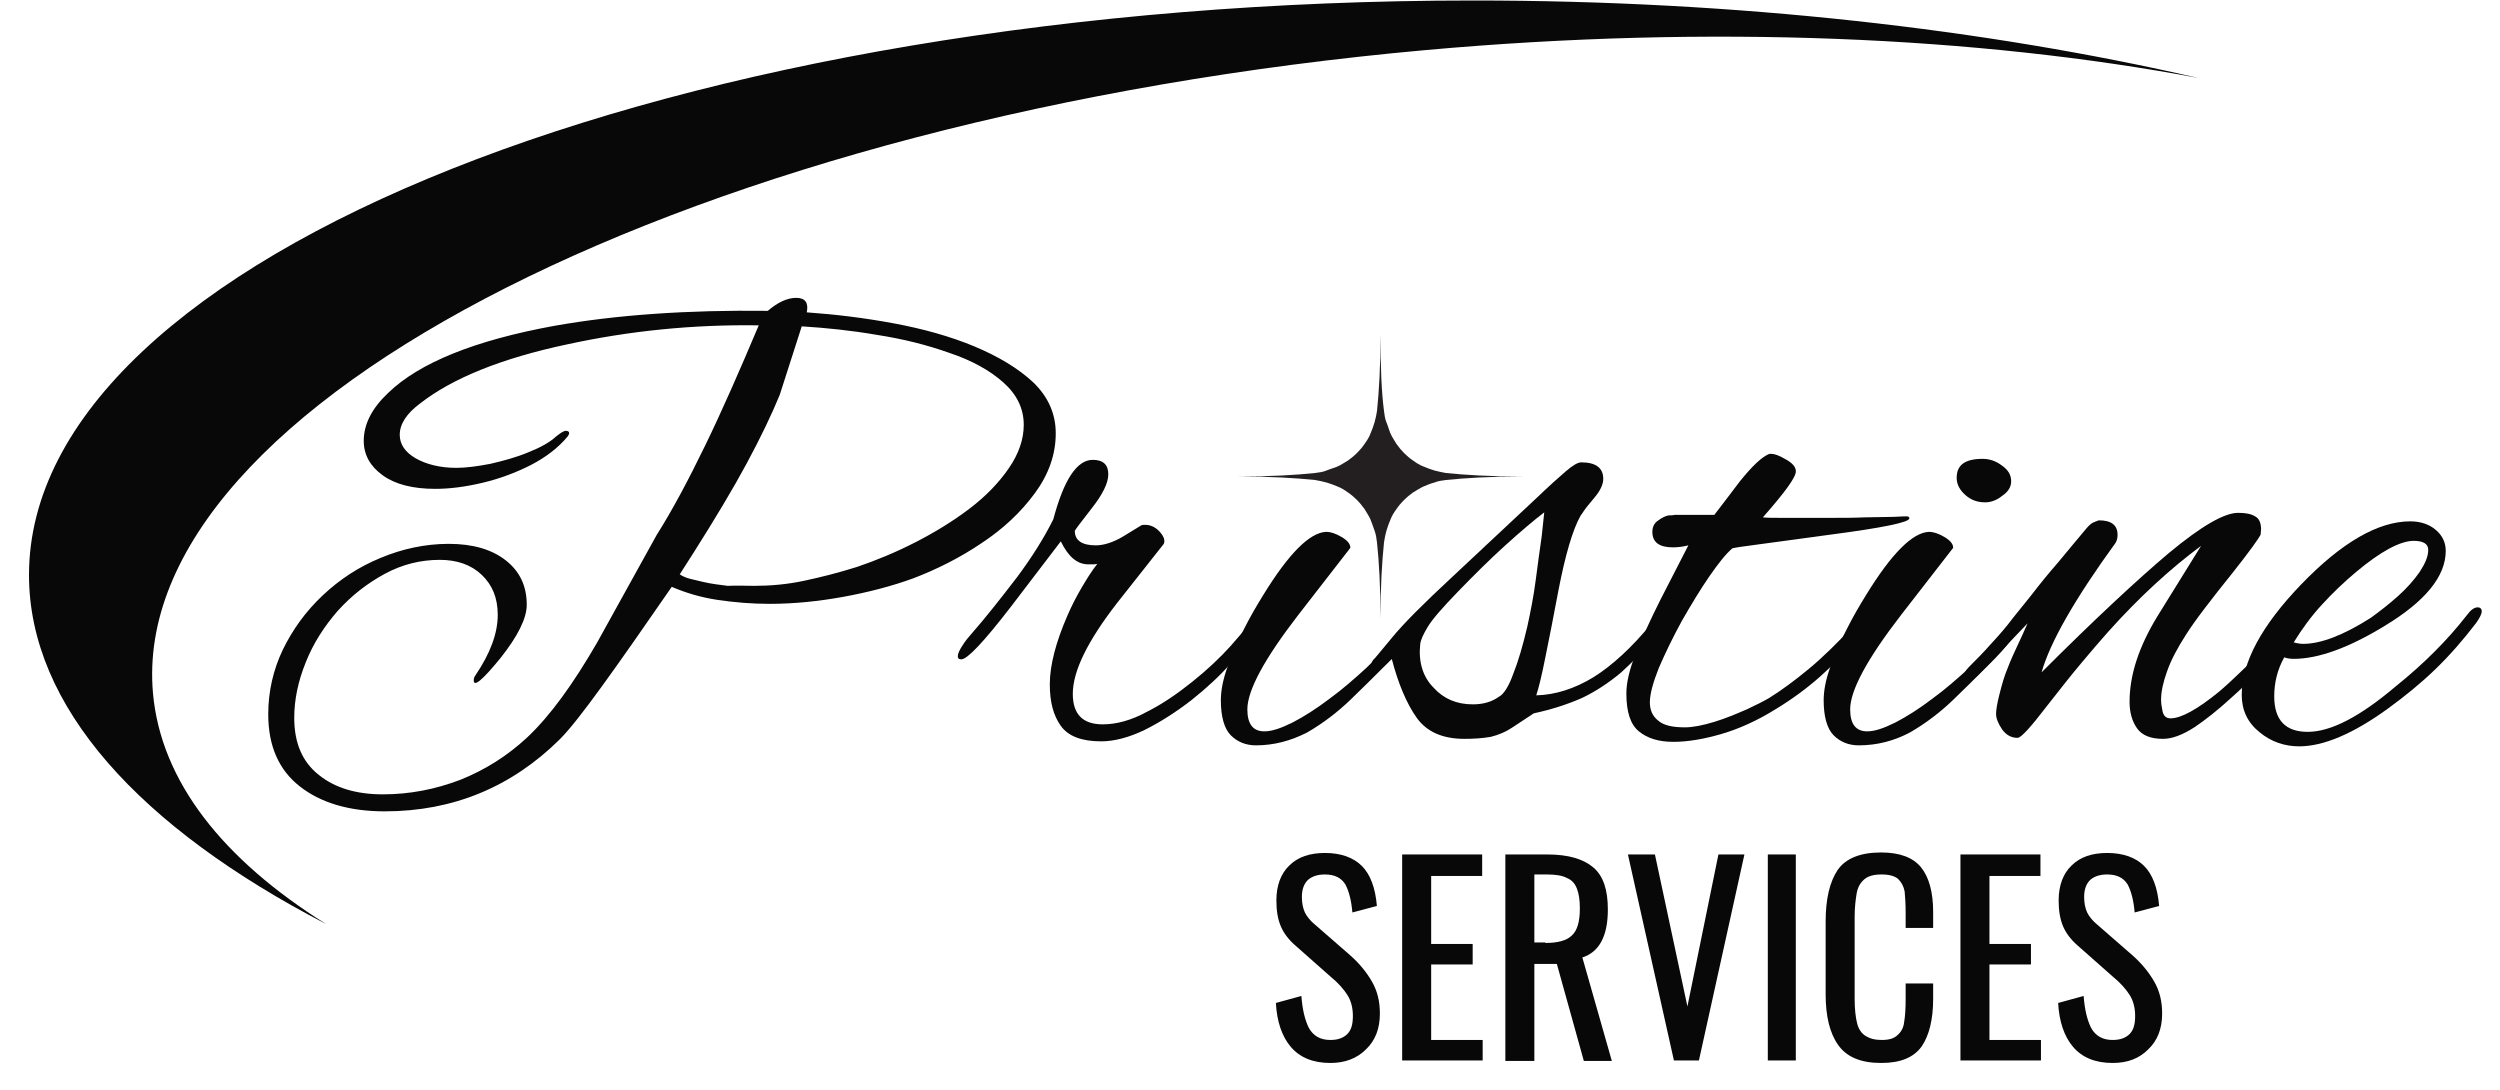
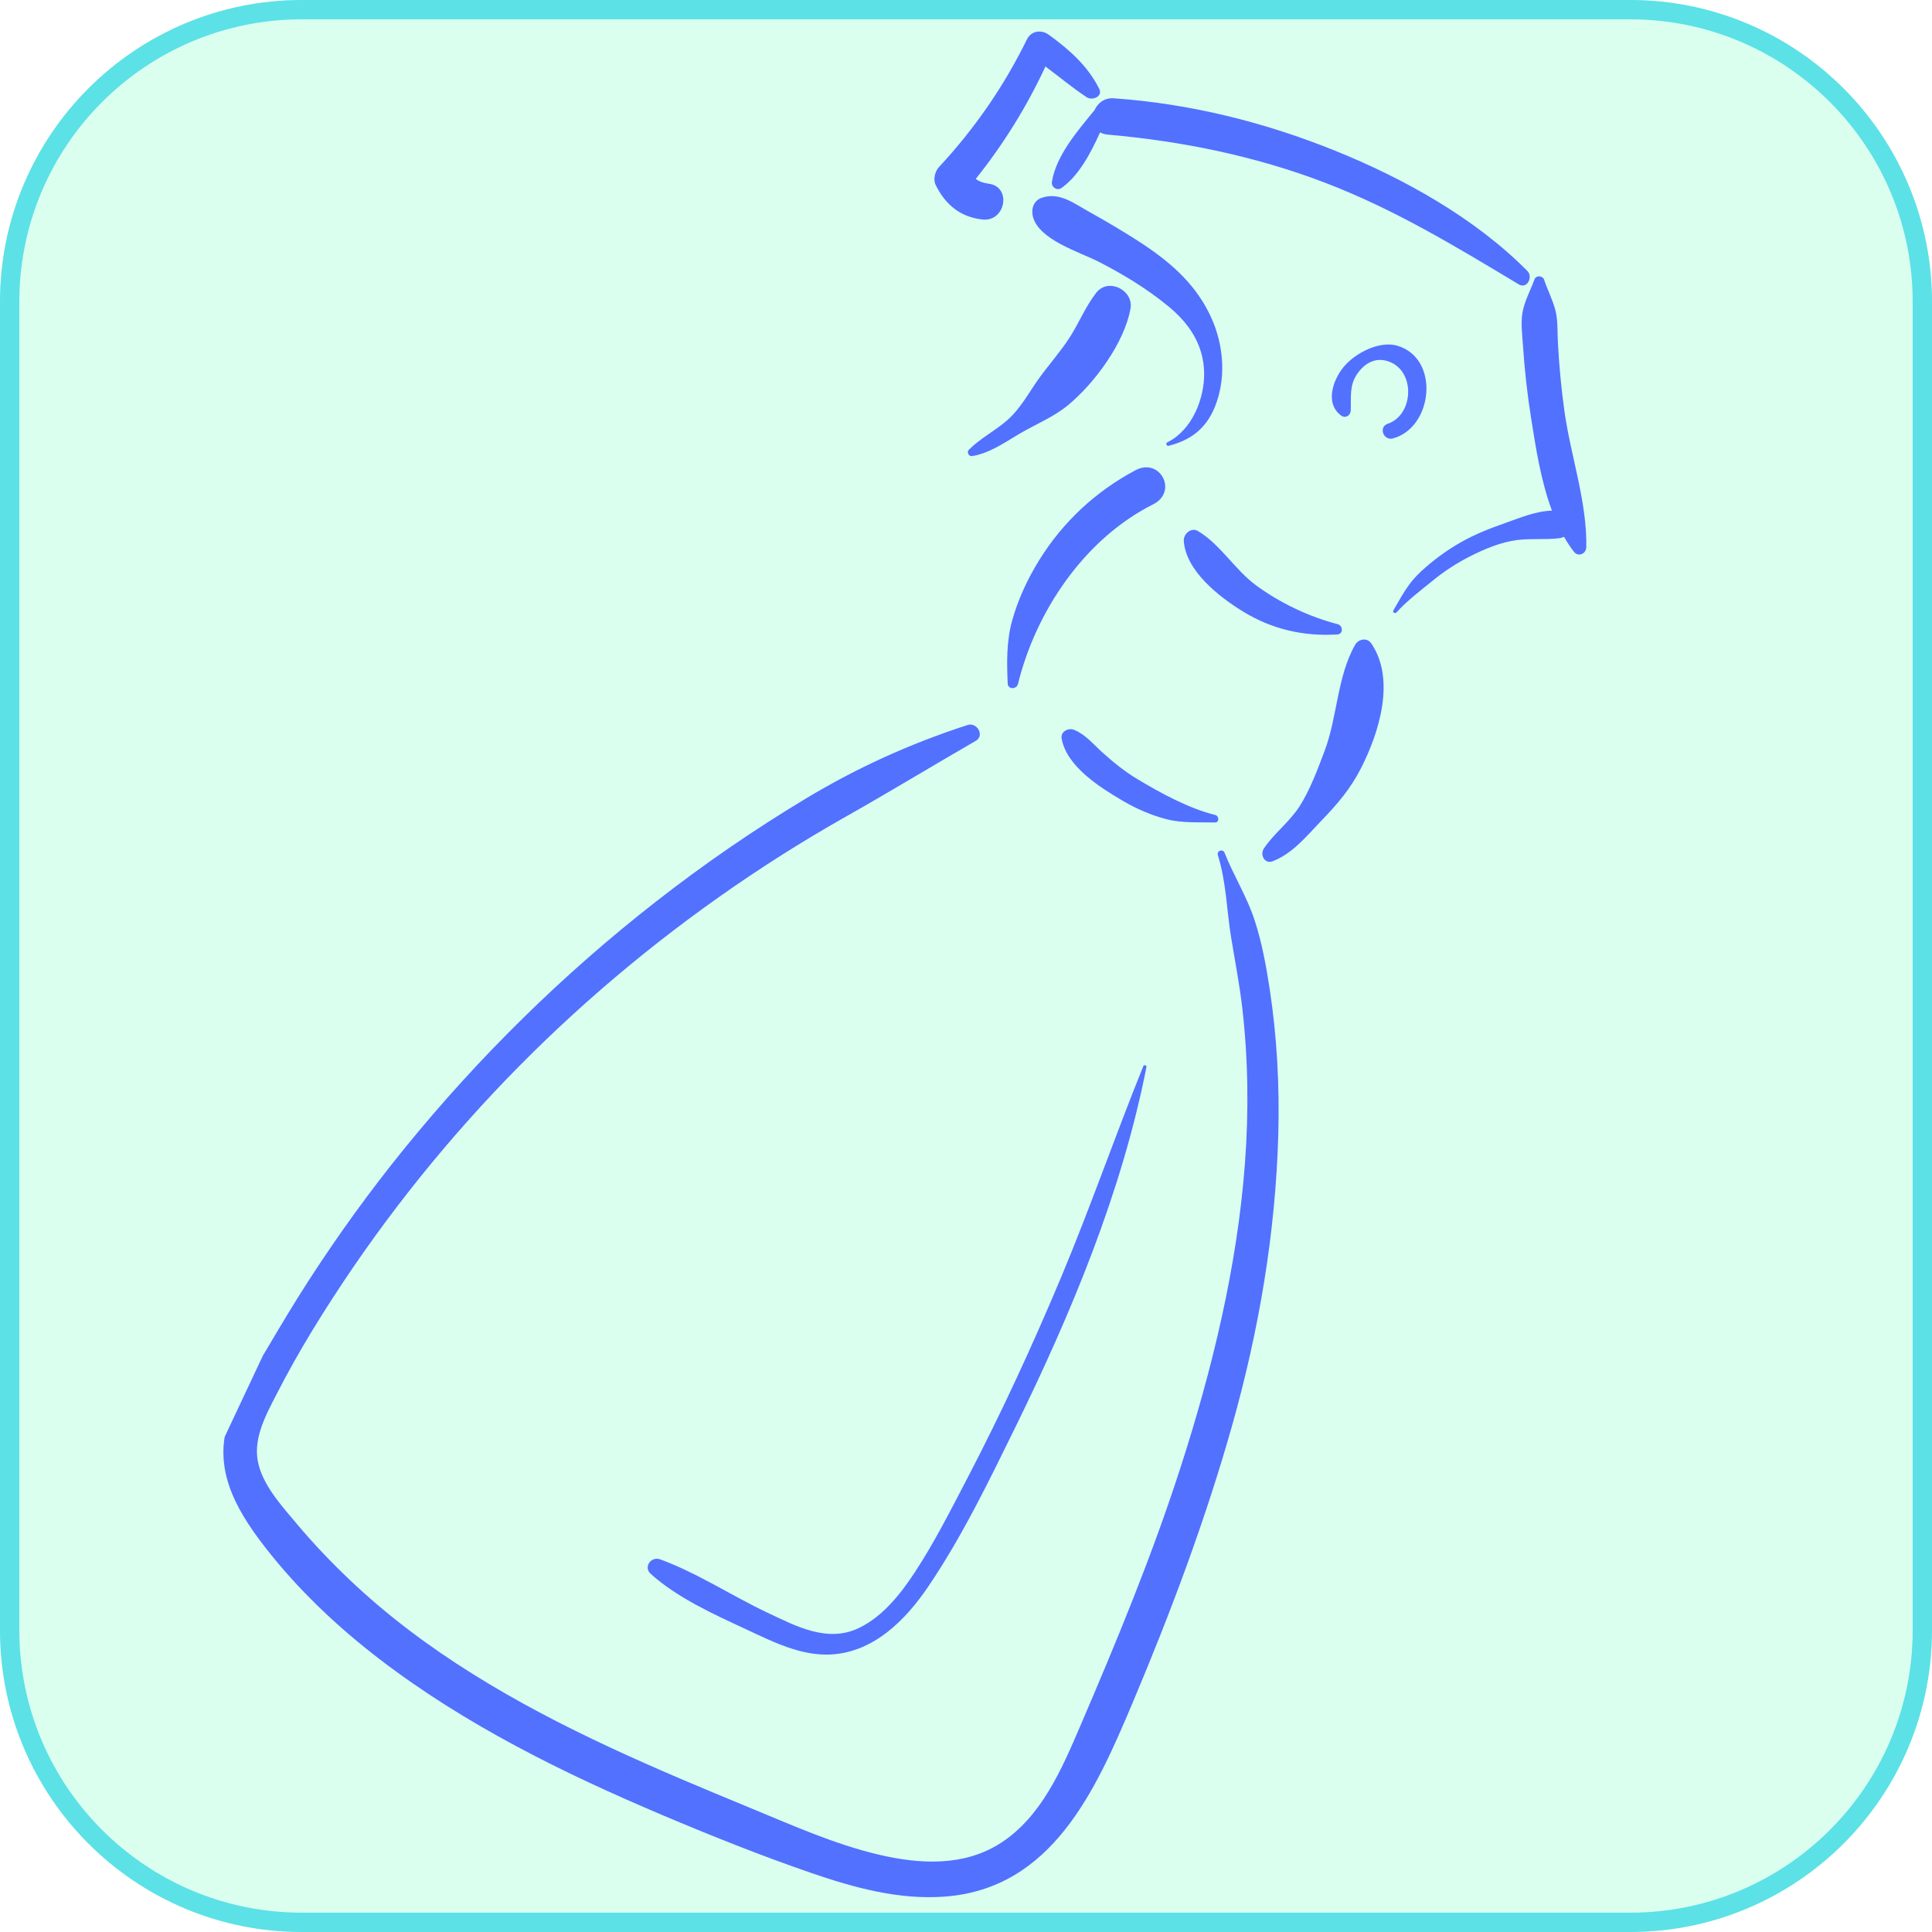
- <svg xmlns="http://www.w3.org/2000/svg" xmlns:xlink="http://www.w3.org/1999/xlink" version="1.1" id="Layer_1" x="0px" y="0px" viewBox="0 0 500 217.8" style="enable-background:new 0 0 500 217.8;" xml:space="preserve">
-   <style type="text/css">
- 	.st0{clip-path:url(#SVGID_00000098911425872169215960000011972479681043524493_);}
- 	.st1{fill:#080808;}
- 	.st2{clip-path:url(#SVGID_00000045598984017254752680000013366990616994308530_);}
- 	.st3{fill:#231F20;}
- </style>
-   <g>
-     <defs>
-       <rect id="SVGID_1_" x="5.8" width="434.2" height="186.1" />
-     </defs>
-     <clipPath id="SVGID_00000181062250827239958640000009276326837153516732_">
-       <use xlink:href="#SVGID_1_" style="overflow:visible;" />
+ <svg xmlns="http://www.w3.org/2000/svg" width="500" zoomAndPan="magnify" viewBox="0 0 375 375" height="500" preserveAspectRatio="xMidYMid meet" version="1.0">
+   <defs>
+     <clipPath id="a3de113510">
+       <path d="M 58.594 0 L 316.406 0 C 348.766 0 375 26.234 375 58.594 L 375 316.406 C 375 348.766 348.766 375 316.406 375 L 58.594 375 C 26.234 375 0 348.766 0 316.406 L 0 58.594 C 0 26.234 26.234 0 58.594 0 Z M 58.594 0 " clip-rule="nonzero" />
    </clipPath>
-     <g style="clip-path:url(#SVGID_00000181062250827239958640000009276326837153516732_);">
-       <path class="st1" d="M65.2,184.8c-20.6-12.9-33-28.5-34.6-46.1C25.4,80.7,139.4,23.1,285.3,10c56.9-5.1,110.2-2.7,154.4,5.6    c-42.6-9.8-92.2-15.5-145-15.5C135.2,0.1,5.8,51.5,5.8,115C5.8,141.3,28,165.5,65.2,184.8z" />
-     </g>
+     <clipPath id="8fb9701b34">
+       <path d="M 43 0 L 308 0 L 308 369 L 43 369 Z M 43 0 " clip-rule="nonzero" />
+     </clipPath>
+     <clipPath id="1a1764cd62">
+       <path d="M 179.355 -9.766 L 344.961 68.109 L 195.906 385.062 L 30.305 307.188 Z M 179.355 -9.766 " clip-rule="nonzero" />
+     </clipPath>
+     <clipPath id="f83766a70a">
+       <path d="M 368.5 17.172 L 126.883 -96.453 L -46.105 271.402 L 195.512 385.023 Z M 368.5 17.172 " clip-rule="nonzero" />
+     </clipPath>
+   </defs>
+   <g clip-path="url(#a3de113510)">
+     <rect x="-37.5" width="450" fill="#daffef" y="-37.5" height="450" fill-opacity="1" />
+     <path stroke-linecap="butt" transform="matrix(0.75, 0, 0, 0.75, 0.0000045, -0.000000000000021316)" fill="none" stroke-linejoin="miter" d="M 78.125 0 L 421.875 0 C 465.021 0 500 34.979 500 78.125 L 500 421.875 C 500 465.021 465.021 500 421.875 500 L 78.125 500 C 34.979 500 -0 465.021 -0 421.875 L -0 78.125 C -0 34.979 34.979 0 78.125 0 Z M 78.125 0 " stroke="#5ce1e6" stroke-width="10" stroke-opacity="1" stroke-miterlimit="4" />
  </g>
-   <g>
-     <g transform="translate(35.84847, 221.0694)">
-       <g>
-         <path class="st1" d="M41.1-58.8c-7.1,0-12.8-1.7-17-5c-4.2-3.3-6.3-8.1-6.3-14.4c0-4.6,1-8.9,2.9-12.9c2-4.1,4.6-7.7,8-10.9     c3.4-3.2,7.2-5.7,11.6-7.5c4.3-1.8,8.9-2.8,13.6-2.8c4.8,0,8.6,1.1,11.4,3.3c2.8,2.2,4.2,5.1,4.2,8.9c0,2.7-1.8,6.3-5.3,10.7     c-3.6,4.4-5.3,5.8-5.3,4.4c0-0.4,0.1-0.7,0.4-1.1c2.9-4.3,4.4-8.3,4.4-12c0-3.4-1.1-6-3.2-8c-2.1-2-4.9-3-8.4-3     c-3.8,0-7.5,0.9-11,2.8c-3.5,1.9-6.6,4.3-9.4,7.4c-2.7,3.1-4.9,6.5-6.4,10.3c-1.5,3.7-2.3,7.4-2.3,11.1c0,5,1.6,8.8,4.9,11.4     c3.2,2.6,7.5,3.9,12.8,3.9c5.4,0,10.5-1,15.5-2.9c5-2,9.4-4.8,13.3-8.4c4.7-4.4,9.3-10.8,14.1-19.1l11.9-21.5     c3.1-4.9,6.3-10.9,9.7-17.9c3.4-7,6.9-15,10.7-24c-13.1-0.2-25.9,1.1-38.3,3.8c-13.2,2.8-23,6.8-29.4,11.8     c-2.7,2-4.1,4.1-4.1,6.3c0,1.9,1.1,3.5,3.2,4.7c2.1,1.2,4.9,1.9,8.1,1.9c1.9,0,4.2-0.3,6.8-0.8c2.6-0.6,5.2-1.3,7.6-2.3     c2.5-1,4.3-2,5.6-3.2c0.9-0.7,1.5-1.1,1.9-1.1c0.7,0,0.9,0.4,0.4,1.1c-1.9,2.3-4.4,4.2-7.5,5.8c-3,1.5-6.2,2.7-9.6,3.5     c-3.4,0.8-6.5,1.2-9.4,1.2c-4.5,0-8-0.9-10.5-2.7c-2.5-1.8-3.8-4.1-3.8-6.9c0-3.3,1.6-6.5,4.9-9.6c6.2-6,17.3-10.5,33.2-13.4     c6.2-1.1,12.8-1.9,20-2.4c7.1-0.5,14.7-0.7,22.7-0.6c2-1.7,3.9-2.6,5.7-2.6c1.8,0,2.5,1,2.1,2.9c5.7,0.4,11.5,1.1,17.4,2.2     c5.9,1.1,11.3,2.6,16.1,4.6s8.8,4.4,11.8,7.2c3,2.9,4.5,6.3,4.5,10.2c0,4.2-1.4,8.2-4.2,12c-2.8,3.8-6.3,7.1-10.7,10     c-4.3,2.9-8.9,5.2-13.6,7c-4.4,1.6-9.1,2.8-14,3.7c-5,0.9-9.9,1.4-14.7,1.4c-3.7,0-7.1-0.3-10.5-0.8c-3.3-0.5-6.3-1.4-9.1-2.6     c-5.6,8.1-10.2,14.7-13.9,19.8c-3.7,5.1-6.5,8.7-8.5,10.7C66.5-63.7,54.8-58.8,41.1-58.8z M114.9-103.9c3.4,0,6.7-0.3,10-1     c3.3-0.7,6.9-1.6,10.7-2.8c3.8-1.3,7.7-2.9,11.6-4.9c3.9-2,7.5-4.2,10.8-6.7c3.3-2.5,5.9-5.2,7.9-8.1c2-2.9,3-5.8,3-8.7     c0-3.3-1.4-6.1-4.1-8.5c-2.7-2.4-6.3-4.4-10.8-5.9c-4.5-1.6-9.3-2.8-14.5-3.6c-5.2-0.9-10.2-1.4-15-1.7l-4.4,13.7     c-1.6,3.9-3.8,8.5-6.6,13.7c-2.8,5.2-6.3,11-10.4,17.5l-3,4.7c0.6,0.4,1.3,0.7,2.1,0.9c0.8,0.2,1.6,0.4,2.5,0.6     c1.7,0.4,3.4,0.6,5,0.8C111.6-104,113.3-103.9,114.9-103.9z" />
-       </g>
-     </g>
-   </g>
-   <g>
-     <g transform="translate(144.26, 221.0694)">
-       <g>
-         <path class="st1" d="M76-72.8c-3.9,0-6.6-1-8.1-3.1c-1.5-2.1-2.2-4.8-2.2-8.3c0-3.8,1.2-8.4,3.5-13.7c0.9-2.1,1.9-4,2.9-5.7     c1-1.7,2-3.3,3.1-4.7c-0.4,0.1-0.7,0.1-1,0.1c-0.3,0-0.5,0-0.8,0c-2.2,0-4-1.5-5.5-4.6L57.9-99.7c-5.4,7-8.7,10.5-9.9,10.5     c-0.5,0-0.7-0.2-0.7-0.6c0-0.4,0.2-1,0.7-1.8c0.3-0.5,0.8-1.3,1.6-2.2c3.5-4,6.6-8,9.6-11.9c2.9-3.9,5.3-7.7,7.2-11.5     c2.1-7.9,4.7-11.9,7.9-11.9c2.1,0,3.1,1,3.1,2.9c0,1.7-1.1,4-3.4,6.9c-2.2,2.8-3.3,4.3-3.3,4.4c0,1.9,1.4,2.9,4.2,2.9     c1.6,0,3.5-0.6,5.5-1.8l3.6-2.2c0.2-0.1,0.4-0.1,0.8-0.1c1.1,0,2.1,0.5,2.9,1.4c0.8,0.9,1.1,1.7,0.8,2.4l-9.4,11.9     c-5.8,7.5-8.8,13.5-8.8,18.1c0,4.1,2,6.1,6,6.1c2.7,0,5.7-0.8,8.8-2.5c3.2-1.6,6.2-3.7,9.2-6.1c3-2.4,5.5-4.8,7.5-7l3.3-3.8     c0.2-0.2,0.4-0.4,0.7-0.7c0.3-0.3,0.5-0.4,0.7-0.4c0.6,0,1,0.3,1,1c0,0.2-0.1,0.5-0.3,1c-0.2,0.4-0.5,0.9-1,1.5l-4.4,4.9     c-2.1,2.4-4.7,4.8-7.7,7.2c-3.1,2.4-6.2,4.4-9.4,6C81.6-73.6,78.6-72.8,76-72.8z" />
-       </g>
-     </g>
-   </g>
-   <g>
-     <g transform="translate(184.6708, 221.0694)">
-       <g>
-         <path class="st1" d="M91.8-120.6c-1.6,0-2.9-0.5-4-1.5c-1.1-1-1.7-2.1-1.7-3.4c0-2.6,1.7-3.8,5.2-3.8c1.3,0,2.6,0.4,3.8,1.3     c1.3,0.9,1.9,1.9,1.9,3.2c0,1.1-0.6,2.1-1.8,2.9C94-121,92.9-120.6,91.8-120.6z M66.5-72c-2,0-3.7-0.7-5-2c-1.3-1.3-2-3.7-2-7     c0-1.9,0.4-4.1,1.3-6.6c0.9-2.5,1.9-5,3.3-7.6c1.3-2.6,2.6-4.8,3.9-6.9c5.1-8.3,9.3-12.5,12.6-12.6c0.8,0,1.8,0.3,3,1     c1.2,0.7,1.8,1.4,1.8,2.2c0,0-3.5,4.5-10.4,13.4c-6.8,8.8-10.2,15.1-10.2,18.9c0,2.9,1.1,4.4,3.4,4.4c1.5,0,3.3-0.6,5.7-1.8     c2.3-1.2,4.8-2.8,7.3-4.7c2.6-1.9,5-4,7.3-6.1c2.3-2.2,4.2-4.2,5.7-6c0.9-1.2,1.7-2,2.4-2.5c0.7-0.5,1.1-0.7,1.3-0.7     c0.4,0,0.6,0.3,0.6,0.8c0,0.5-0.5,1.4-1.6,2.8c-1,1.4-2.5,3-4.3,4.8c-2.2,2.2-4.6,4.6-7.2,7.1c-2.6,2.5-5.5,4.7-8.6,6.5     C73.5-72.9,70.1-72,66.5-72z" />
-       </g>
-     </g>
-   </g>
-   <g>
-     <g transform="translate(207.8505, 221.0694)">
-       <g>
-         <path class="st1" d="M85-73.3c-4.3,0-7.5-1.4-9.5-4.2c-2-2.8-3.7-6.8-5-11.8c-1.6,1.6-2.8,2.5-3.4,2.5c-0.5,0-0.7-0.4-0.7-1.1     c0-0.6,0.2-1.1,0.7-1.5c0,0,1.2-1.4,3.5-4.2c2.3-2.8,6.3-6.8,11.8-11.9l17.2-16.1c2.4-2.3,4.3-4,5.7-5.2c1.4-1.2,2.4-1.8,3.1-1.8     c2.9,0,4.4,1.1,4.4,3.3c0,1.1-0.6,2.4-1.8,3.8c-0.9,1.1-1.6,1.9-2,2.5c-0.4,0.6-0.6,0.9-0.7,1c-1.6,2.8-3.1,7.9-4.5,15.2     c-1,5.4-1.9,9.8-2.6,13.3c-0.7,3.5-1.3,6-1.8,7.5c3.8-0.1,7.6-1.3,11.4-3.6c3.7-2.3,7.8-6,12-11.2c0.2-0.2,0.4-0.4,0.8-0.8     c0.4-0.4,0.7-0.6,1.1-0.6c0.6,0,0.8,0.2,0.8,0.7c0,0.5-0.1,0.9-0.4,1.4c-0.3,0.5-0.6,0.9-0.8,1.2c-2.8,3.4-5.5,6.1-7.9,8.3     c-2.5,2.1-5.1,3.8-7.8,5.1c-2.7,1.2-6,2.3-9.7,3.1l-4.4,2.9c-1.2,0.8-2.6,1.4-4.2,1.8C88.6-73.4,86.8-73.3,85-73.3z M86.7-80.2     c2.1,0,3.8-0.5,5.2-1.5c1-0.5,2-2.1,2.9-4.6c1-2.5,1.9-5.6,2.8-9.4c0.7-3.2,1.3-6.3,1.7-9.4c0.4-3.1,0.8-6,1.2-8.8l0.5-4.7     c-2.1,1.6-4.7,3.8-7.9,6.7c-3.2,2.9-6.3,6-9.4,9.2c-3.1,3.2-5.1,5.5-6,7c-0.9,1.5-1.4,2.6-1.5,3.4c-0.4,3.6,0.5,6.6,2.7,8.8     C80.9-81.3,83.5-80.2,86.7-80.2z" />
-       </g>
-     </g>
-   </g>
-   <g>
-     <g transform="translate(244.6715, 221.0694)">
-       <g>
-         <path class="st1" d="M90-72.7c-2.9,0-5.2-0.7-6.9-2.1c-1.7-1.4-2.5-3.9-2.5-7.6c0-2.1,0.6-4.8,1.9-8c1.3-3.2,2.9-6.7,4.8-10.5     c1.9-3.7,3.8-7.4,5.7-11.1c-1.2,0.3-2.2,0.4-3.1,0.4c-2.7,0-4.1-1-4.1-3.1c0-1,0.4-1.8,1.2-2.3c0.8-0.6,1.5-0.9,2.1-1     c0,0,0.1,0,0.3,0c0.2,0,0.5,0,0.9-0.1h7.9c1.6-2.1,3.3-4.3,5.1-6.7c2.5-3.1,4.4-4.9,5.9-5.5h0.4c0.6,0,1.5,0.3,2.7,1     c1.5,0.8,2.2,1.6,2.2,2.5c0,1.2-2.2,4.2-6.6,9.2c0.8,0.1,2,0.1,3.5,0.1c1.6,0,3.5,0,5.8,0c1.1,0,2.7,0,4.7,0c2.1,0,4.2,0,6.4-0.1     c2.2,0,4.2-0.1,5.8-0.1c1.6-0.1,2.5-0.1,2.7-0.1c0.3,0.1,0.4,0.2,0.4,0.4c0,0.8-5.4,1.9-16.1,3.3c-6.1,0.8-10.8,1.5-14,1.9     c-3.2,0.4-5,0.7-5.3,0.8c-1.3,1.1-2.8,3-4.6,5.6c-1.8,2.6-3.6,5.6-5.5,8.9c-1.8,3.3-3.3,6.4-4.6,9.4c-1.2,3-1.8,5.3-1.8,6.9     c0,1.5,0.5,2.7,1.6,3.6c1.1,1,2.9,1.4,5.4,1.4c1.6,0,3.6-0.4,5.9-1.1c2.3-0.7,4.4-1.6,6.5-2.5c2.1-1,3.5-1.7,4.5-2.3     c2.4-1.5,5-3.4,7.9-5.8c2.9-2.4,5.7-5.2,8.6-8.3c1.3-1.3,2.1-1.9,2.6-1.9c0.3,0,0.4,0.2,0.4,0.6c0,0.7-0.7,1.9-2,3.5     c-2.2,2.7-4.6,5.2-7.3,7.6c-2.7,2.4-5.7,4.6-9,6.6c-3.7,2.3-7.3,3.9-10.7,4.9S93-72.7,90-72.7z" />
-       </g>
-     </g>
-   </g>
-   <g>
-     <g transform="translate(275.1334, 221.0694)">
-       <g>
-         <path class="st1" d="M121.9-120.6c-1.6,0-2.9-0.5-4-1.5c-1.1-1-1.7-2.1-1.7-3.4c0-2.6,1.7-3.8,5.2-3.8c1.3,0,2.6,0.4,3.8,1.3     c1.3,0.9,1.9,1.9,1.9,3.2c0,1.1-0.6,2.1-1.8,2.9C124.2-121,123-120.6,121.9-120.6z M96.6-72c-2,0-3.7-0.7-5-2c-1.3-1.3-2-3.7-2-7     c0-1.9,0.4-4.1,1.3-6.6c0.9-2.5,1.9-5,3.3-7.6c1.3-2.6,2.6-4.8,3.9-6.9c5.1-8.3,9.3-12.5,12.6-12.6c0.8,0,1.8,0.3,3,1     c1.2,0.7,1.8,1.4,1.8,2.2c0,0-3.5,4.5-10.4,13.4c-6.8,8.8-10.2,15.1-10.2,18.9c0,2.9,1.1,4.4,3.4,4.4c1.5,0,3.3-0.6,5.7-1.8     c2.3-1.2,4.8-2.8,7.3-4.7c2.6-1.9,5-4,7.3-6.1c2.3-2.2,4.2-4.2,5.7-6c0.9-1.2,1.7-2,2.4-2.5c0.7-0.5,1.1-0.7,1.3-0.7     c0.4,0,0.6,0.3,0.6,0.8c0,0.5-0.5,1.4-1.6,2.8c-1,1.4-2.5,3-4.3,4.8c-2.2,2.2-4.6,4.6-7.2,7.1c-2.6,2.5-5.5,4.7-8.6,6.5     C103.7-72.9,100.3-72,96.6-72z" />
-       </g>
-     </g>
-   </g>
-   <g>
-     <g transform="translate(298.3132, 221.0694)">
-       <g>
-         <path class="st1" d="M134.3-73.3c-2.5,0-4.2-0.7-5.2-2.1c-1-1.4-1.5-3.2-1.5-5.3c0-5.3,1.8-10.9,5.5-17l8.8-14.2     c-6.2,4.6-12.4,10.3-18.5,17.1c-1.6,1.8-3.5,4-5.5,6.4c-2.1,2.5-4.3,5.3-6.8,8.5c-3.3,4.3-5.2,6.4-5.9,6.4     c-1.3,0-2.3-0.6-3.1-1.7c-0.8-1.2-1.2-2.2-1.2-3.1c0-0.7,0.2-2.1,0.7-4c0.5-2,1-3.7,1.6-5.1c0.6-1.6,1.3-3.1,2-4.6     c0.7-1.5,1.4-3,2-4.4l-8.2,8.6c-0.2,0.2-0.7,0.7-1.6,1.6c-0.9,0.9-1.6,1.4-2.2,1.4c-0.5,0-0.7-0.3-0.7-1c0-0.2,0.1-0.4,0.2-0.8     c0.1-0.3,0.4-0.7,0.9-1.2c1.4-1.4,2.8-2.8,4.2-4.4c1.5-1.6,3-3.3,4.5-5.3c0.8-1,2-2.5,3.7-4.6c1.6-2.1,3.4-4.3,5.4-6.6     c2-2.4,3.8-4.6,5.5-6.6c0.5-0.6,1-1.1,1.5-1.3c0.6-0.2,0.9-0.4,1.1-0.4c2.5,0,3.7,1,3.7,2.9c0,0.5-0.1,1.1-0.4,1.6     c-8.2,11.3-13.1,19.9-14.8,25.9c10.6-10.6,19.1-18.5,25.5-23.9c6.4-5.3,11-8,13.8-8c1.5,0,2.6,0.2,3.4,0.7     c0.8,0.4,1.2,1.3,1.2,2.6c0,0.5-0.1,0.8-0.1,1.1c-0.3,0.6-2.1,3.2-5.6,7.6c-2.1,2.6-3.9,4.9-5.5,7c-1.6,2.1-2.9,3.9-3.9,5.5     c-1.6,2.5-2.9,4.9-3.7,7.2c-0.8,2.2-1.2,4.1-1.2,5.7c0,0.6,0.1,1.4,0.3,2.3c0.2,0.9,0.7,1.4,1.6,1.4c2.1,0,5.4-1.8,9.9-5.5     c2.1-1.8,4-3.7,5.9-5.5c1.8-1.9,3.6-3.7,5.2-5.5c0.4-0.4,0.9-1.1,1.8-2.1c0.8-1.1,1.3-1.6,1.5-1.6c0.4,0,0.5,0.4,0.5,1.1     c0,0.4-0.2,1-0.6,1.9c-0.4,0.9-0.8,1.5-1.3,2c-1,1.2-2.5,2.8-4.4,4.9c-2,2.1-4.1,4.2-6.6,6.4c-2.4,2.2-4.8,4.1-7,5.6     C138.1-74,136-73.3,134.3-73.3z" />
-       </g>
-     </g>
-   </g>
-   <g>
-     <g transform="translate(339.647, 221.0694)">
-       <g>
-         <path class="st1" d="M120.2-71.8c-2.9,0-5.6-0.9-7.9-2.8c-2.4-1.9-3.6-4.4-3.6-7.5c0-6.5,4-13.9,11.9-22.1     c8.1-8.4,15.4-12.6,21.8-12.6c2.1,0,3.8,0.6,5.1,1.7c1.3,1.1,2,2.5,2,4.2c0,5.1-4.1,10.1-12.2,15c-7.2,4.4-13.3,6.6-18.2,6.6     c-0.7,0-1.4-0.1-1.9-0.3c-1.4,2.5-2,5.1-2,7.8c0,4.7,2.2,7.1,6.7,7.1c4.6,0,10.4-3,17.6-9.1c5.6-4.5,10.3-9.2,14.2-14.2     c0.8-1.1,1.5-1.6,2.2-1.6c0.5,0,0.8,0.3,0.8,0.8c0,0.5-0.4,1.3-1.1,2.3c-2.6,3.4-5.3,6.5-8.2,9.3c-2.9,2.8-6.1,5.4-9.4,7.8     C131-74.3,125-71.8,120.2-71.8z M121-92.3c3.5,0,8-1.7,13.5-5.2c1.8-1.3,3.6-2.7,5.4-4.3c1.8-1.6,3.2-3.2,4.4-4.9     c1.1-1.7,1.7-3.1,1.7-4.4c0-1.2-1-1.8-2.9-1.8c-2.7,0-6.6,2.1-11.5,6.2c-2.4,2-4.7,4.2-6.9,6.6c-2.2,2.4-4,4.9-5.6,7.5     C119.8-92.4,120.4-92.3,121-92.3z" />
-       </g>
-     </g>
-   </g>
-   <g>
-     <defs>
-       <rect id="SVGID_00000177470595982510766150000014161213034279605902_" x="247.6" y="67" width="57" height="57" />
-     </defs>
-     <clipPath id="SVGID_00000051343614620991008470000012192270433372042642_">
-       <use xlink:href="#SVGID_00000177470595982510766150000014161213034279605902_" style="overflow:visible;" />
-     </clipPath>
-     <g style="clip-path:url(#SVGID_00000051343614620991008470000012192270433372042642_);">
-       <path class="st3" d="M276.8,82.2c0.1,0.8,0.2,1.6,0.5,2.3s0.5,1.5,0.8,2.2c0.3,0.7,0.8,1.4,1.2,2.1c0.5,0.7,1,1.3,1.5,1.8    c0.6,0.6,1.2,1.1,1.8,1.5c0.7,0.5,1.3,0.9,2.1,1.2c0.7,0.3,1.5,0.6,2.2,0.8c0.8,0.2,1.6,0.4,2.3,0.5c3.9,0.4,8.8,0.7,15.2,0.7    c-6.4,0-11.4,0.3-15.2,0.7c-0.8,0.1-1.6,0.2-2.3,0.5c-0.8,0.2-1.5,0.5-2.2,0.8c-0.7,0.3-1.4,0.8-2.1,1.2c-0.7,0.5-1.3,1-1.8,1.5    c-0.6,0.6-1.1,1.2-1.5,1.8c-0.5,0.7-0.9,1.3-1.2,2.1c-0.3,0.7-0.6,1.5-0.8,2.2s-0.4,1.6-0.5,2.4c-0.4,3.9-0.7,8.8-0.7,15.2    c0-6.4-0.3-11.4-0.7-15.2c-0.1-0.8-0.2-1.6-0.5-2.4s-0.5-1.5-0.8-2.2c-0.3-0.7-0.8-1.4-1.2-2.1c-0.5-0.7-1-1.3-1.5-1.8    c-0.6-0.6-1.2-1.1-1.8-1.5c-0.7-0.5-1.3-0.9-2.1-1.2c-0.7-0.3-1.5-0.6-2.2-0.8c-0.8-0.2-1.6-0.4-2.3-0.5    c-3.9-0.4-8.8-0.7-15.2-0.7c6.4,0,11.4-0.3,15.2-0.7c0.8-0.1,1.6-0.2,2.3-0.5s1.5-0.5,2.2-0.8c0.7-0.3,1.4-0.8,2.1-1.2    c0.7-0.5,1.3-1,1.8-1.5c0.6-0.6,1.1-1.2,1.5-1.8c0.5-0.7,0.9-1.3,1.2-2.1c0.3-0.7,0.6-1.5,0.8-2.2s0.4-1.6,0.5-2.3    c0.4-3.9,0.7-8.8,0.7-15.3C276.1,73.4,276.3,78.4,276.8,82.2z" />
-     </g>
-   </g>
-   <g>
-     <g transform="translate(189.8761, 269.4931)">
-       <g>
-         <path class="st1" d="M76.2-56.9c-3.5,0-6.1-1.1-7.9-3.2c-1.8-2.1-2.8-5.1-3-8.8l5.1-1.4c0.2,2.7,0.7,4.8,1.5,6.4     c0.9,1.6,2.3,2.4,4.3,2.4c1.5,0,2.6-0.4,3.4-1.2c0.8-0.8,1.1-2,1.1-3.6c0-1.7-0.4-3.1-1.1-4.2c-0.7-1.1-1.8-2.4-3.4-3.7l-6.9-6.1     c-1.4-1.2-2.4-2.5-3-3.9c-0.6-1.4-0.9-3.1-0.9-5.2c0-3,0.9-5.4,2.6-7c1.7-1.7,4.1-2.5,7.1-2.5c3.2,0,5.7,0.9,7.4,2.6     c1.7,1.7,2.7,4.4,3,8L80.6-87c-0.2-2.4-0.7-4.3-1.4-5.6c-0.8-1.3-2.1-2-4.1-2c-1.5,0-2.6,0.4-3.4,1.1c-0.8,0.8-1.2,1.9-1.2,3.4     c0,1.2,0.2,2.2,0.6,3.1c0.4,0.8,1.1,1.7,2.1,2.5l7,6.1c1.8,1.6,3.2,3.3,4.3,5.2c1.1,1.9,1.6,4,1.6,6.4c0,3-0.9,5.4-2.8,7.2     C81.5-57.8,79.1-56.9,76.2-56.9z" />
-       </g>
-     </g>
-   </g>
-   <g>
-     <g transform="translate(207.9332, 269.4931)">
-       <g>
-         <path class="st1" d="M72.5-98.6h16v4.3H78.3v13.6h8.3v4.1h-8.3v15.1h10.3v4.1H72.5V-98.6z" />
-       </g>
-     </g>
-   </g>
-   <g>
-     <g transform="translate(223.4706, 269.4931)">
-       <g>
-         <path class="st1" d="M77.7-98.6H86c4.2,0,7.2,0.9,9.2,2.6c2,1.7,2.9,4.5,2.9,8.4c0,5.3-1.7,8.5-5.1,9.6l5.9,20.7h-5.6l-5.4-19.4     h-4.5v19.4h-5.8V-98.6z M85.6-80.9c2.5,0,4.3-0.5,5.3-1.5c1.1-1,1.6-2.8,1.6-5.4c0-1.7-0.2-3-0.6-4c-0.4-1-1-1.7-2-2.1     c-0.9-0.5-2.3-0.7-4-0.7h-2.5v13.6H85.6z" />
-       </g>
-     </g>
-   </g>
-   <g>
-     <g transform="translate(243.2838, 269.4931)">
-       <g>
-         <path class="st1" d="M82.3-98.6h5.4l6.5,30.4l6.2-30.4h5.2l-9.1,41.2h-5L82.3-98.6z" />
-       </g>
-     </g>
-   </g>
-   <g>
-     <g transform="translate(262.5624, 269.4931)">
-       <g>
-         <path class="st1" d="M91-98.6h5.6v41.2H91V-98.6z" />
-       </g>
-     </g>
-   </g>
-   <g>
-     <g transform="translate(272.03, 269.4931)">
-       <g>
-         <path class="st1" d="M104.2-56.9c-4.1,0-6.9-1.2-8.6-3.6c-1.7-2.4-2.5-5.8-2.5-10.1v-14.6c0-4.5,0.8-7.9,2.4-10.3     c1.6-2.3,4.5-3.5,8.7-3.5c3.7,0,6.4,1,8,3c1.6,2,2.4,5,2.4,8.9v3.2h-5.5v-2.9c0-1.9-0.1-3.4-0.2-4.4c-0.2-1-0.6-1.8-1.3-2.5     c-0.7-0.6-1.8-0.9-3.3-0.9c-1.6,0-2.7,0.3-3.5,1c-0.8,0.7-1.3,1.6-1.5,2.8c-0.2,1.2-0.4,2.7-0.4,4.7v16.4c0,2.1,0.2,3.7,0.5,4.9     c0.3,1.2,0.9,2,1.7,2.5c0.8,0.5,1.8,0.8,3.2,0.8c1.5,0,2.5-0.3,3.2-1c0.7-0.6,1.2-1.5,1.3-2.6c0.2-1.1,0.3-2.7,0.3-4.6v-3.1h5.5     v3.1c0,4.1-0.8,7.3-2.3,9.5C110.7-58,108.1-56.9,104.2-56.9z" />
-       </g>
-     </g>
-   </g>
-   <g>
-     <g transform="translate(291.6904, 269.4931)">
-       <g>
-         <path class="st1" d="M100.4-98.6h16v4.3h-10.2v13.6h8.3v4.1h-8.3v15.1h10.3v4.1h-16.1V-98.6z" />
-       </g>
-     </g>
-   </g>
-   <g>
-     <g transform="translate(307.2279, 269.4931)">
-       <g>
-         <path class="st1" d="M115.3-56.9c-3.5,0-6.1-1.1-7.9-3.2c-1.8-2.1-2.8-5.1-3-8.8l5.1-1.4c0.2,2.7,0.7,4.8,1.5,6.4     c0.9,1.6,2.3,2.4,4.3,2.4c1.5,0,2.6-0.4,3.4-1.2c0.8-0.8,1.1-2,1.1-3.6c0-1.7-0.4-3.1-1.1-4.2c-0.7-1.1-1.8-2.4-3.4-3.7l-6.9-6.1     c-1.4-1.2-2.4-2.5-3-3.9c-0.6-1.4-0.9-3.1-0.9-5.2c0-3,0.9-5.4,2.6-7c1.7-1.7,4.1-2.5,7.1-2.5c3.2,0,5.7,0.9,7.4,2.6     c1.7,1.7,2.7,4.4,3,8l-4.9,1.3c-0.2-2.4-0.7-4.3-1.4-5.6c-0.8-1.3-2.1-2-4.1-2c-1.5,0-2.6,0.4-3.4,1.1c-0.8,0.8-1.2,1.9-1.2,3.4     c0,1.2,0.2,2.2,0.6,3.1c0.4,0.8,1.1,1.7,2.1,2.5l7,6.1c1.8,1.6,3.2,3.3,4.3,5.2c1.1,1.9,1.6,4,1.6,6.4c0,3-0.9,5.4-2.8,7.2     C120.6-57.8,118.3-56.9,115.3-56.9z" />
+   <g clip-path="url(#8fb9701b34)">
+     <g clip-path="url(#1a1764cd62)">
+       <g clip-path="url(#f83766a70a)">
+         <path fill="#5271ff" d="M 195.594 132.676 C 195.41 128.551 195.352 124.387 196.473 120.391 C 197.625 116.277 199.453 112.375 201.691 108.75 C 206.293 101.312 212.691 95.355 220.418 91.262 C 225.172 88.746 228.707 95.438 223.82 97.895 C 210.559 104.555 201.078 118.559 197.59 132.758 C 197.332 133.812 195.648 133.879 195.594 132.676 Z M 266.184 124.914 C 270.922 131.914 267.68 142.223 264.172 149.109 C 262.102 153.172 259.543 156.117 256.426 159.352 C 253.605 162.273 250.922 165.672 247.027 167.168 C 245.441 167.777 244.512 165.883 245.316 164.688 C 247.297 161.738 250.258 159.57 252.207 156.562 C 254.223 153.461 255.781 149.262 257.094 145.781 C 259.602 139.145 259.516 131.363 263.016 125.176 C 263.68 124 265.359 123.695 266.184 124.914 Z M 221.918 206.934 C 222.055 206.598 222.594 206.77 222.523 207.125 C 217.742 231.426 207.887 254.996 197.016 277.156 C 191.898 287.59 186.695 298.332 180.16 307.973 C 175.785 314.438 169.633 320.637 161.383 321.129 C 155.512 321.484 149.945 318.637 144.777 316.23 C 138.496 313.305 131.508 310.16 126.309 305.492 C 124.828 304.16 126.379 302.027 128.133 302.668 C 135.293 305.281 141.977 309.715 148.871 312.973 C 154.488 315.625 160.605 318.949 166.742 315.98 C 171.406 313.723 174.844 309.332 177.621 305.094 C 181.387 299.348 184.531 293.117 187.707 287.031 C 194.375 274.25 200.422 261.125 205.996 247.832 C 211.652 234.336 216.426 220.496 221.918 206.934 Z M 91.031 23.781 C 98.996 22.879 106.984 22.156 114.984 21.625 C 130.367 20.594 146.07 19.523 161.359 22.004 C 162.785 22.234 162.617 24.258 161.262 24.457 C 146.129 26.652 130.773 26.613 115.555 28.004 C 108.051 28.684 100.566 29.531 93.098 30.543 C 86.066 31.492 77.777 34.133 70.773 32.379 C 69.012 31.938 68.18 29.504 69.898 28.395 C 75.836 24.566 84.18 24.562 91.031 23.781 Z M 135.918 -20.438 C 140.992 -17.051 145.613 -13.148 150.781 -9.879 C 156.391 -6.324 161.996 -2.875 167.488 0.859 C 167.668 0.977 167.477 1.242 167.293 1.164 C 161.637 -1.34 156.137 -4.039 150.586 -6.762 C 144.773 -9.613 138.734 -11.656 132.836 -14.277 C 127.242 -16.762 121.895 -20.078 116.5 -22.988 C 111.301 -25.793 104.602 -28.262 100.516 -32.613 C 98.535 -34.719 99.773 -38.789 103.109 -38.129 C 109.031 -36.953 114.516 -32.746 119.695 -29.781 C 125.074 -26.703 130.762 -23.879 135.918 -20.438 Z M 187.039 -7.078 C 174.594 -20.129 165.805 -36.219 154.43 -50.199 C 149.27 -56.543 144.262 -63.461 140.203 -70.582 C 137.516 -75.293 134.016 -84.207 137.941 -89.094 C 138.863 -90.238 140.605 -90.012 141.422 -88.91 C 143.078 -86.688 143.41 -83.477 144.57 -80.922 C 145.996 -77.789 147.68 -74.746 149.48 -71.812 C 153.777 -64.809 158.23 -58.016 162.273 -50.855 C 170.512 -36.277 181.141 -23.043 187.984 -7.734 C 188.223 -7.203 187.449 -6.648 187.039 -7.078 Z M 210.941 18.879 C 208.152 17.043 205.598 14.898 202.922 12.906 C 199.301 20.707 194.766 28.004 189.391 34.723 C 190.055 35.223 190.855 35.523 191.902 35.656 C 196.43 36.242 195.188 43.105 190.703 42.609 C 186.379 42.137 183.488 39.703 181.609 35.898 C 181.09 34.848 181.473 33.266 182.242 32.441 C 189.152 25.012 194.859 16.762 199.324 7.648 C 200.152 5.957 202.125 5.703 203.559 6.738 C 207.543 9.621 211.121 12.781 213.352 17.219 C 214.121 18.746 212.023 19.586 210.941 18.879 Z M 201.699 73.398 C 203.598 70.773 205.758 68.352 207.535 65.633 C 209.41 62.762 210.668 59.516 212.789 56.812 C 215.133 53.824 220.082 56.324 219.426 59.934 C 218.211 66.598 212.445 74.402 207.281 78.664 C 204.52 80.945 200.957 82.383 197.871 84.203 C 194.973 85.906 192.035 88 188.656 88.527 C 188.043 88.621 187.594 87.766 188.035 87.32 C 190.199 85.125 193.016 83.703 195.359 81.691 C 198.109 79.332 199.629 76.266 201.699 73.398 Z M 260.289 80.645 C 256.957 78.148 258.902 73.199 261.223 70.742 C 263.5 68.332 267.906 66.094 271.285 67.121 C 279.551 69.645 278.133 82.973 270.391 85.094 C 268.539 85.605 267.5 82.887 269.367 82.25 C 274.258 80.582 274.754 72.586 270.078 70.387 C 267.395 69.125 265.016 70.246 263.406 72.613 C 261.871 74.863 262.273 77.137 262.176 79.676 C 262.137 80.672 261.145 81.285 260.289 80.645 Z M 200.48 42.027 C 200.105 40.555 200.625 38.934 202.188 38.395 C 205.633 37.199 208.477 39.496 211.434 41.129 C 214.617 42.895 217.762 44.754 220.828 46.723 C 226.609 50.434 231.684 54.645 234.762 60.922 C 237.18 65.844 237.977 71.676 236.48 76.996 C 235 82.238 232.031 85.219 226.859 86.523 C 226.395 86.637 226.188 86.039 226.609 85.832 C 231.379 83.484 233.816 77.352 233.723 72.355 C 233.617 66.879 230.812 62.746 226.66 59.359 C 222.539 55.996 218.09 53.289 213.367 50.863 C 209.547 48.895 201.637 46.578 200.48 42.027 Z M 294.797 55.199 C 282.469 47.793 270.613 40.594 257.117 35.438 C 243.609 30.277 229.363 27.387 214.98 26.125 C 214.406 26.074 213.926 25.922 213.531 25.695 C 211.672 29.777 209.422 34.082 206.027 36.496 C 205.176 37.102 204.023 36.305 204.176 35.312 C 204.961 30.238 209.133 25.418 212.445 21.383 C 213.039 20.031 214.348 18.949 216.191 19.078 C 230.996 20.117 245.484 23.723 259.234 29.289 C 272.57 34.68 286.312 42.34 296.473 52.605 C 297.613 53.758 296.41 56.168 294.797 55.199 Z M 305.477 107.074 C 304.781 106.16 304.152 105.199 303.578 104.195 C 303.289 104.332 302.957 104.438 302.57 104.48 C 299.879 104.789 297.172 104.48 294.484 104.82 C 291.305 105.227 288.168 106.551 285.328 107.988 C 282.801 109.266 280.426 110.809 278.227 112.598 C 275.988 114.414 272.957 116.715 271.055 118.879 C 270.789 119.176 270.223 118.852 270.441 118.484 C 272.219 115.5 273.238 113.289 275.887 110.855 C 278.258 108.68 280.859 106.77 283.664 105.191 C 286.332 103.688 289.125 102.582 292.008 101.574 C 295.035 100.508 298.008 99.223 301.23 99.109 C 299.07 93.328 298.086 86.848 297.176 81.105 C 296.438 76.449 295.914 71.758 295.605 67.055 C 295.469 65.027 295.176 62.824 295.492 60.801 C 295.848 58.539 297.074 56.344 297.852 54.203 C 298.156 53.375 299.457 53.504 299.711 54.293 C 300.371 56.289 301.395 58.219 301.906 60.238 C 302.41 62.242 302.277 64.398 302.387 66.445 C 302.613 70.93 303.043 75.402 303.664 79.848 C 304.871 88.531 308.07 97.438 307.898 106.199 C 307.871 107.508 306.336 108.188 305.477 107.074 Z M 259.566 123.148 C 253.004 123.547 246.906 122.152 241.246 118.684 C 236.66 115.871 230.156 110.816 229.773 104.984 C 229.688 103.645 231.199 102.297 232.512 103.07 C 236.859 105.641 239.656 110.559 243.785 113.602 C 248.457 117.035 254.023 119.688 259.645 121.152 C 260.691 121.426 260.773 123.078 259.566 123.148 Z M 235.828 159.645 C 232.719 159.566 229.434 159.797 226.422 159.008 C 223.465 158.238 220.605 157.008 217.98 155.465 C 213.547 152.859 207.023 148.793 206.062 143.344 C 205.824 141.992 207.383 141.219 208.473 141.656 C 210.672 142.543 212.199 144.445 213.941 146.016 C 216.066 147.93 218.262 149.711 220.715 151.191 C 225.223 153.914 230.801 156.941 235.891 158.191 C 236.641 158.375 236.711 159.664 235.828 159.645 Z M 51.832 261.781 C 49.336 266.004 46.496 270.234 44.723 274.832 C 41.004 284.469 45.469 292.598 51.363 300.199 C 57.781 308.484 65.422 315.719 73.734 322.086 C 90.391 334.84 109.359 344.176 128.602 352.324 C 138.102 356.344 147.762 360.207 157.523 363.562 C 165.777 366.402 174.488 368.781 183.305 368.137 C 204.18 366.609 212.648 347.562 219.816 330.57 C 227.242 312.965 233.977 295.039 239.168 276.637 C 244.359 258.223 247.602 239.254 248.117 220.105 C 248.367 210.691 247.867 201.254 246.441 191.938 C 245.754 187.43 244.93 182.941 243.516 178.598 C 242.047 174.082 239.445 169.949 237.68 165.512 C 237.352 164.688 236.125 165.133 236.387 165.98 C 238.035 171.281 238.078 176.566 238.965 182.004 C 239.727 186.652 240.633 191.262 241.16 195.949 C 242.277 205.84 242.391 215.844 241.645 225.77 C 240.141 245.895 235.277 265.848 229.082 285.016 C 223.562 302.09 216.707 318.652 209.629 335.129 C 206.074 343.41 202.137 352.621 194.27 357.707 C 187.125 362.332 178.516 361.859 170.559 359.984 C 161.965 357.961 153.809 354.293 145.68 350.941 C 136.5 347.156 127.328 343.336 118.328 339.137 C 100.145 330.656 82.504 320.547 67.875 306.645 C 64.297 303.242 60.855 299.645 57.676 295.855 C 54.906 292.551 51.453 288.812 50.262 284.566 C 48.859 279.598 51.496 274.879 53.707 270.57 C 55.895 266.309 58.23 262.156 60.727 258.074 C 70.781 241.617 82.594 226.156 95.797 212.102 C 109.008 198.035 123.676 185.34 139.434 174.199 C 147.422 168.547 155.695 163.301 164.215 158.488 C 172.688 153.703 180.973 148.656 189.398 143.797 C 191.18 142.762 189.621 140.137 187.82 140.719 C 176.621 144.359 166.41 148.98 156.328 155.051 C 146.27 161.102 136.582 167.77 127.328 174.996 C 109.293 189.066 92.852 205.234 78.438 222.992 C 71.863 231.098 65.734 239.559 60.062 248.32 C 57.199 252.738 54.504 257.25 51.832 261.781 " fill-opacity="1" fill-rule="nonzero" />
      </g>
    </g>
  </g>
</svg>
